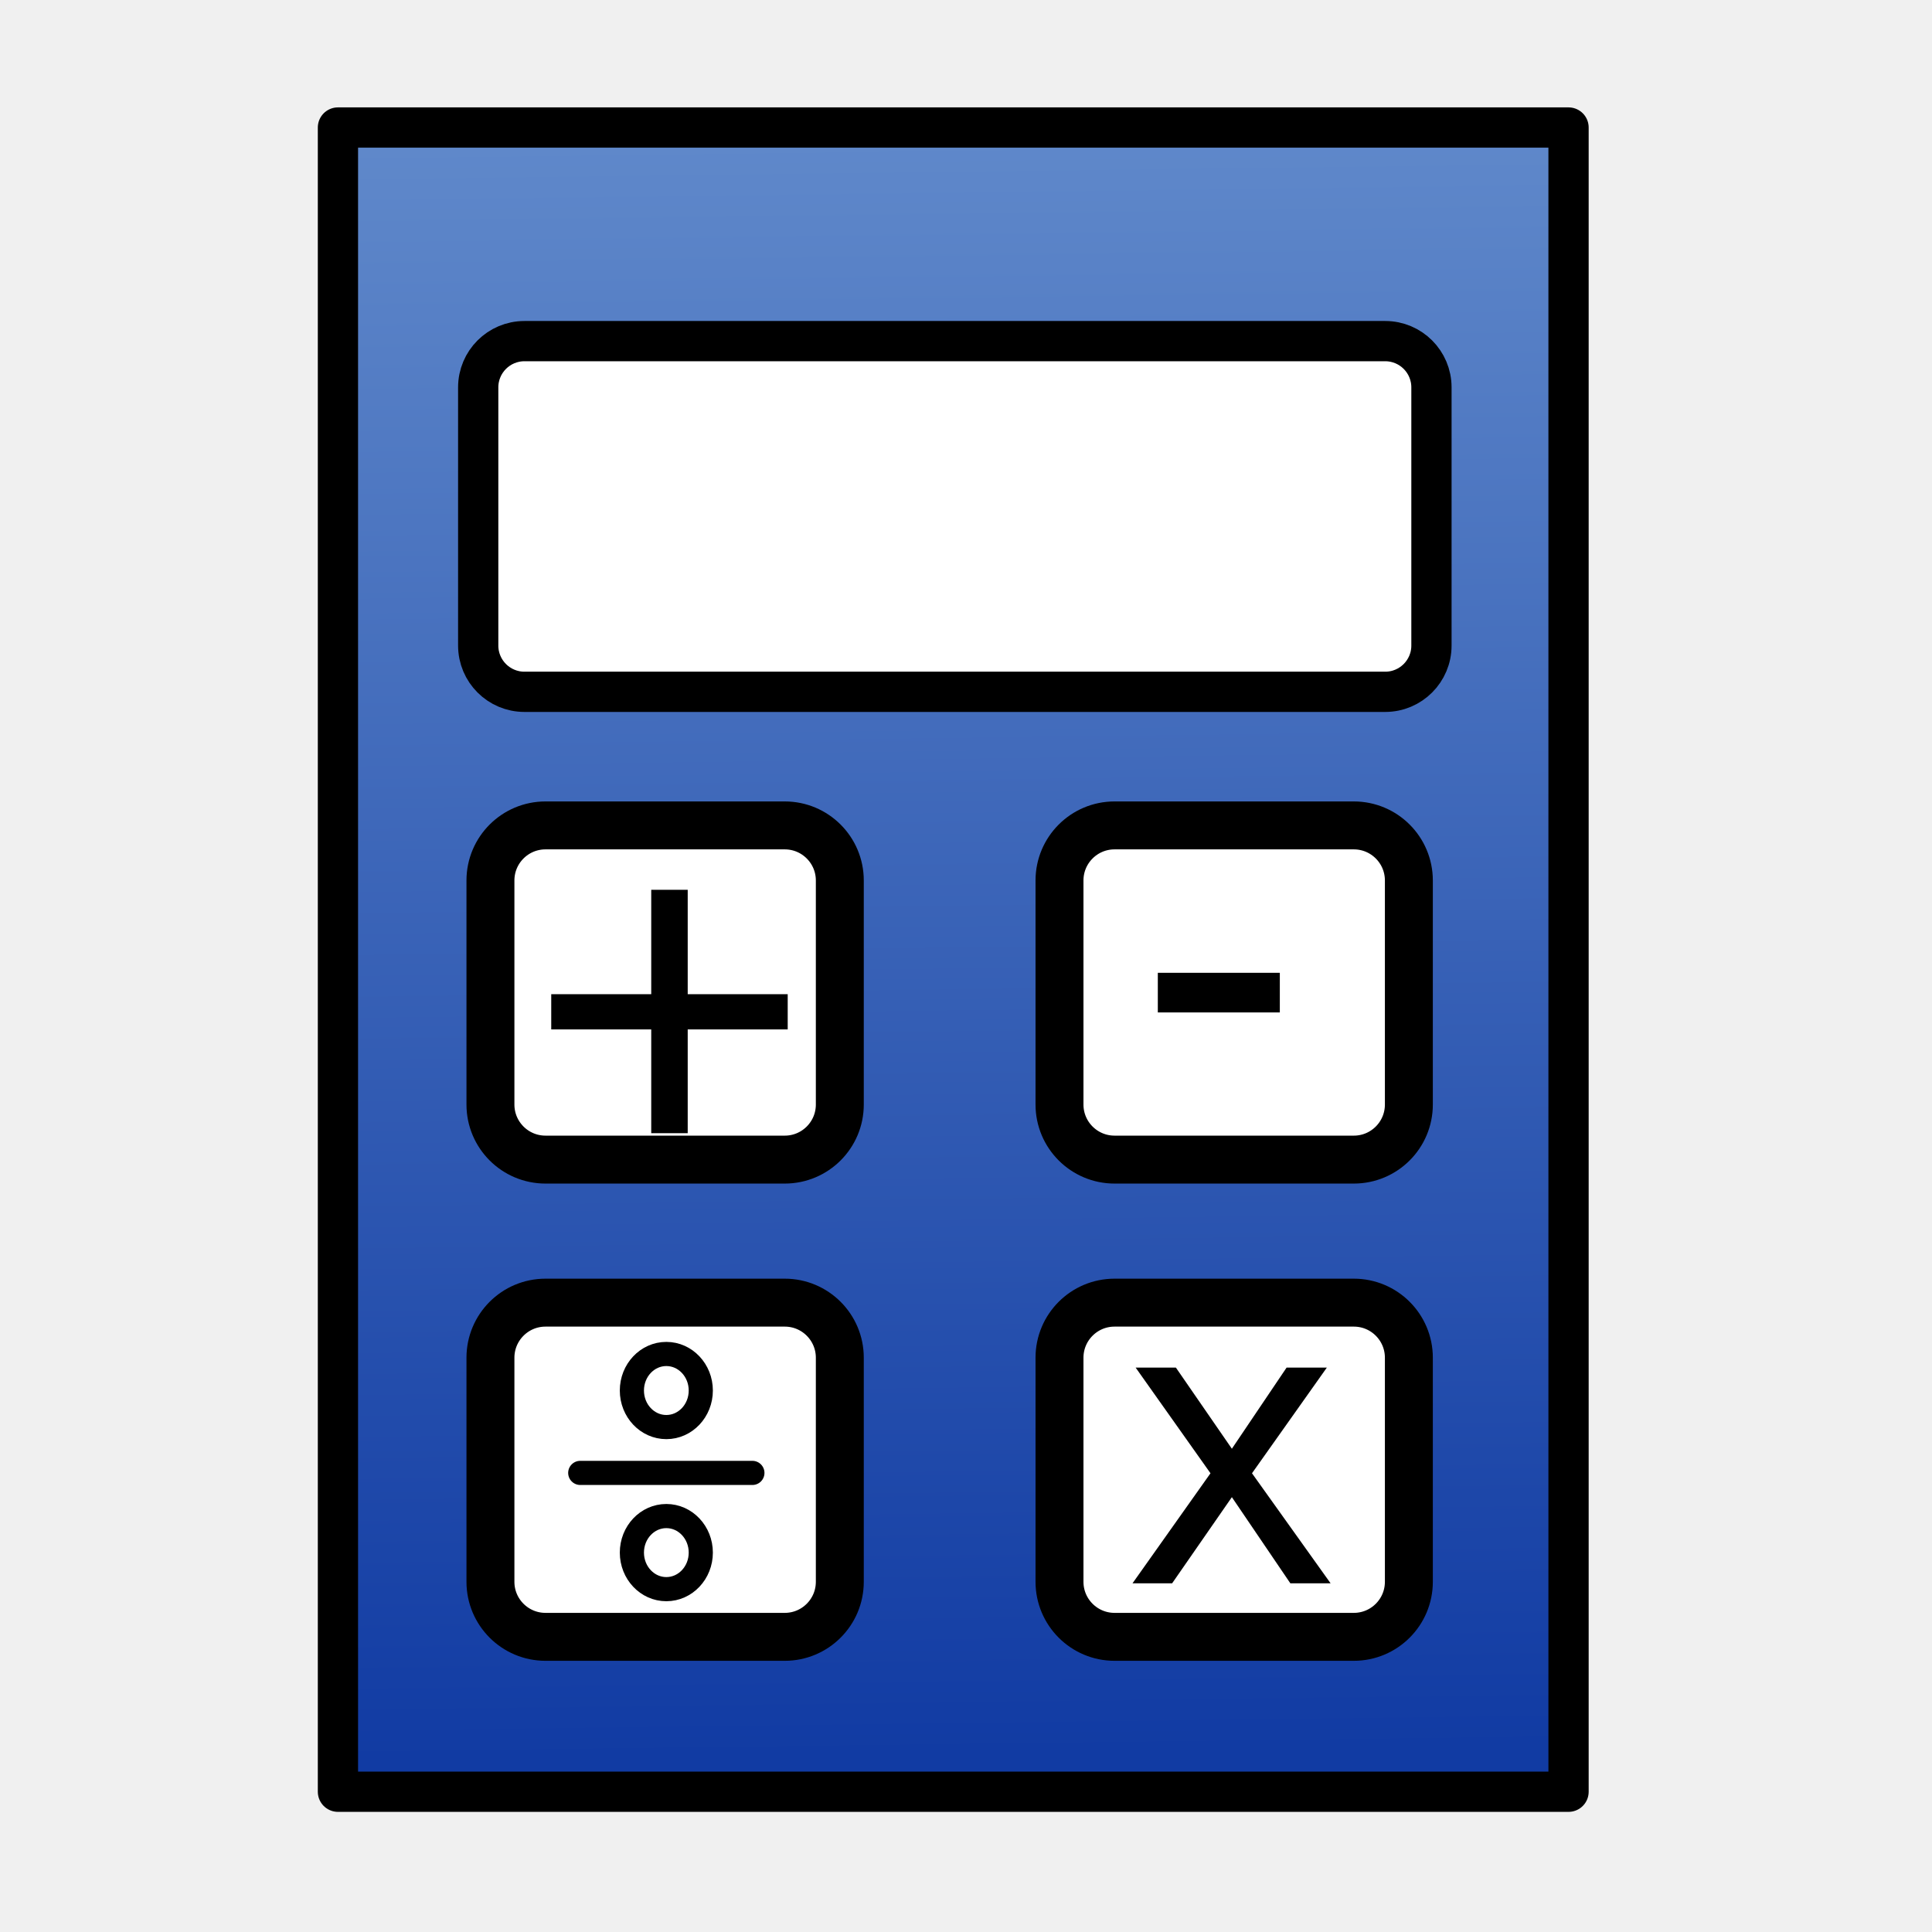
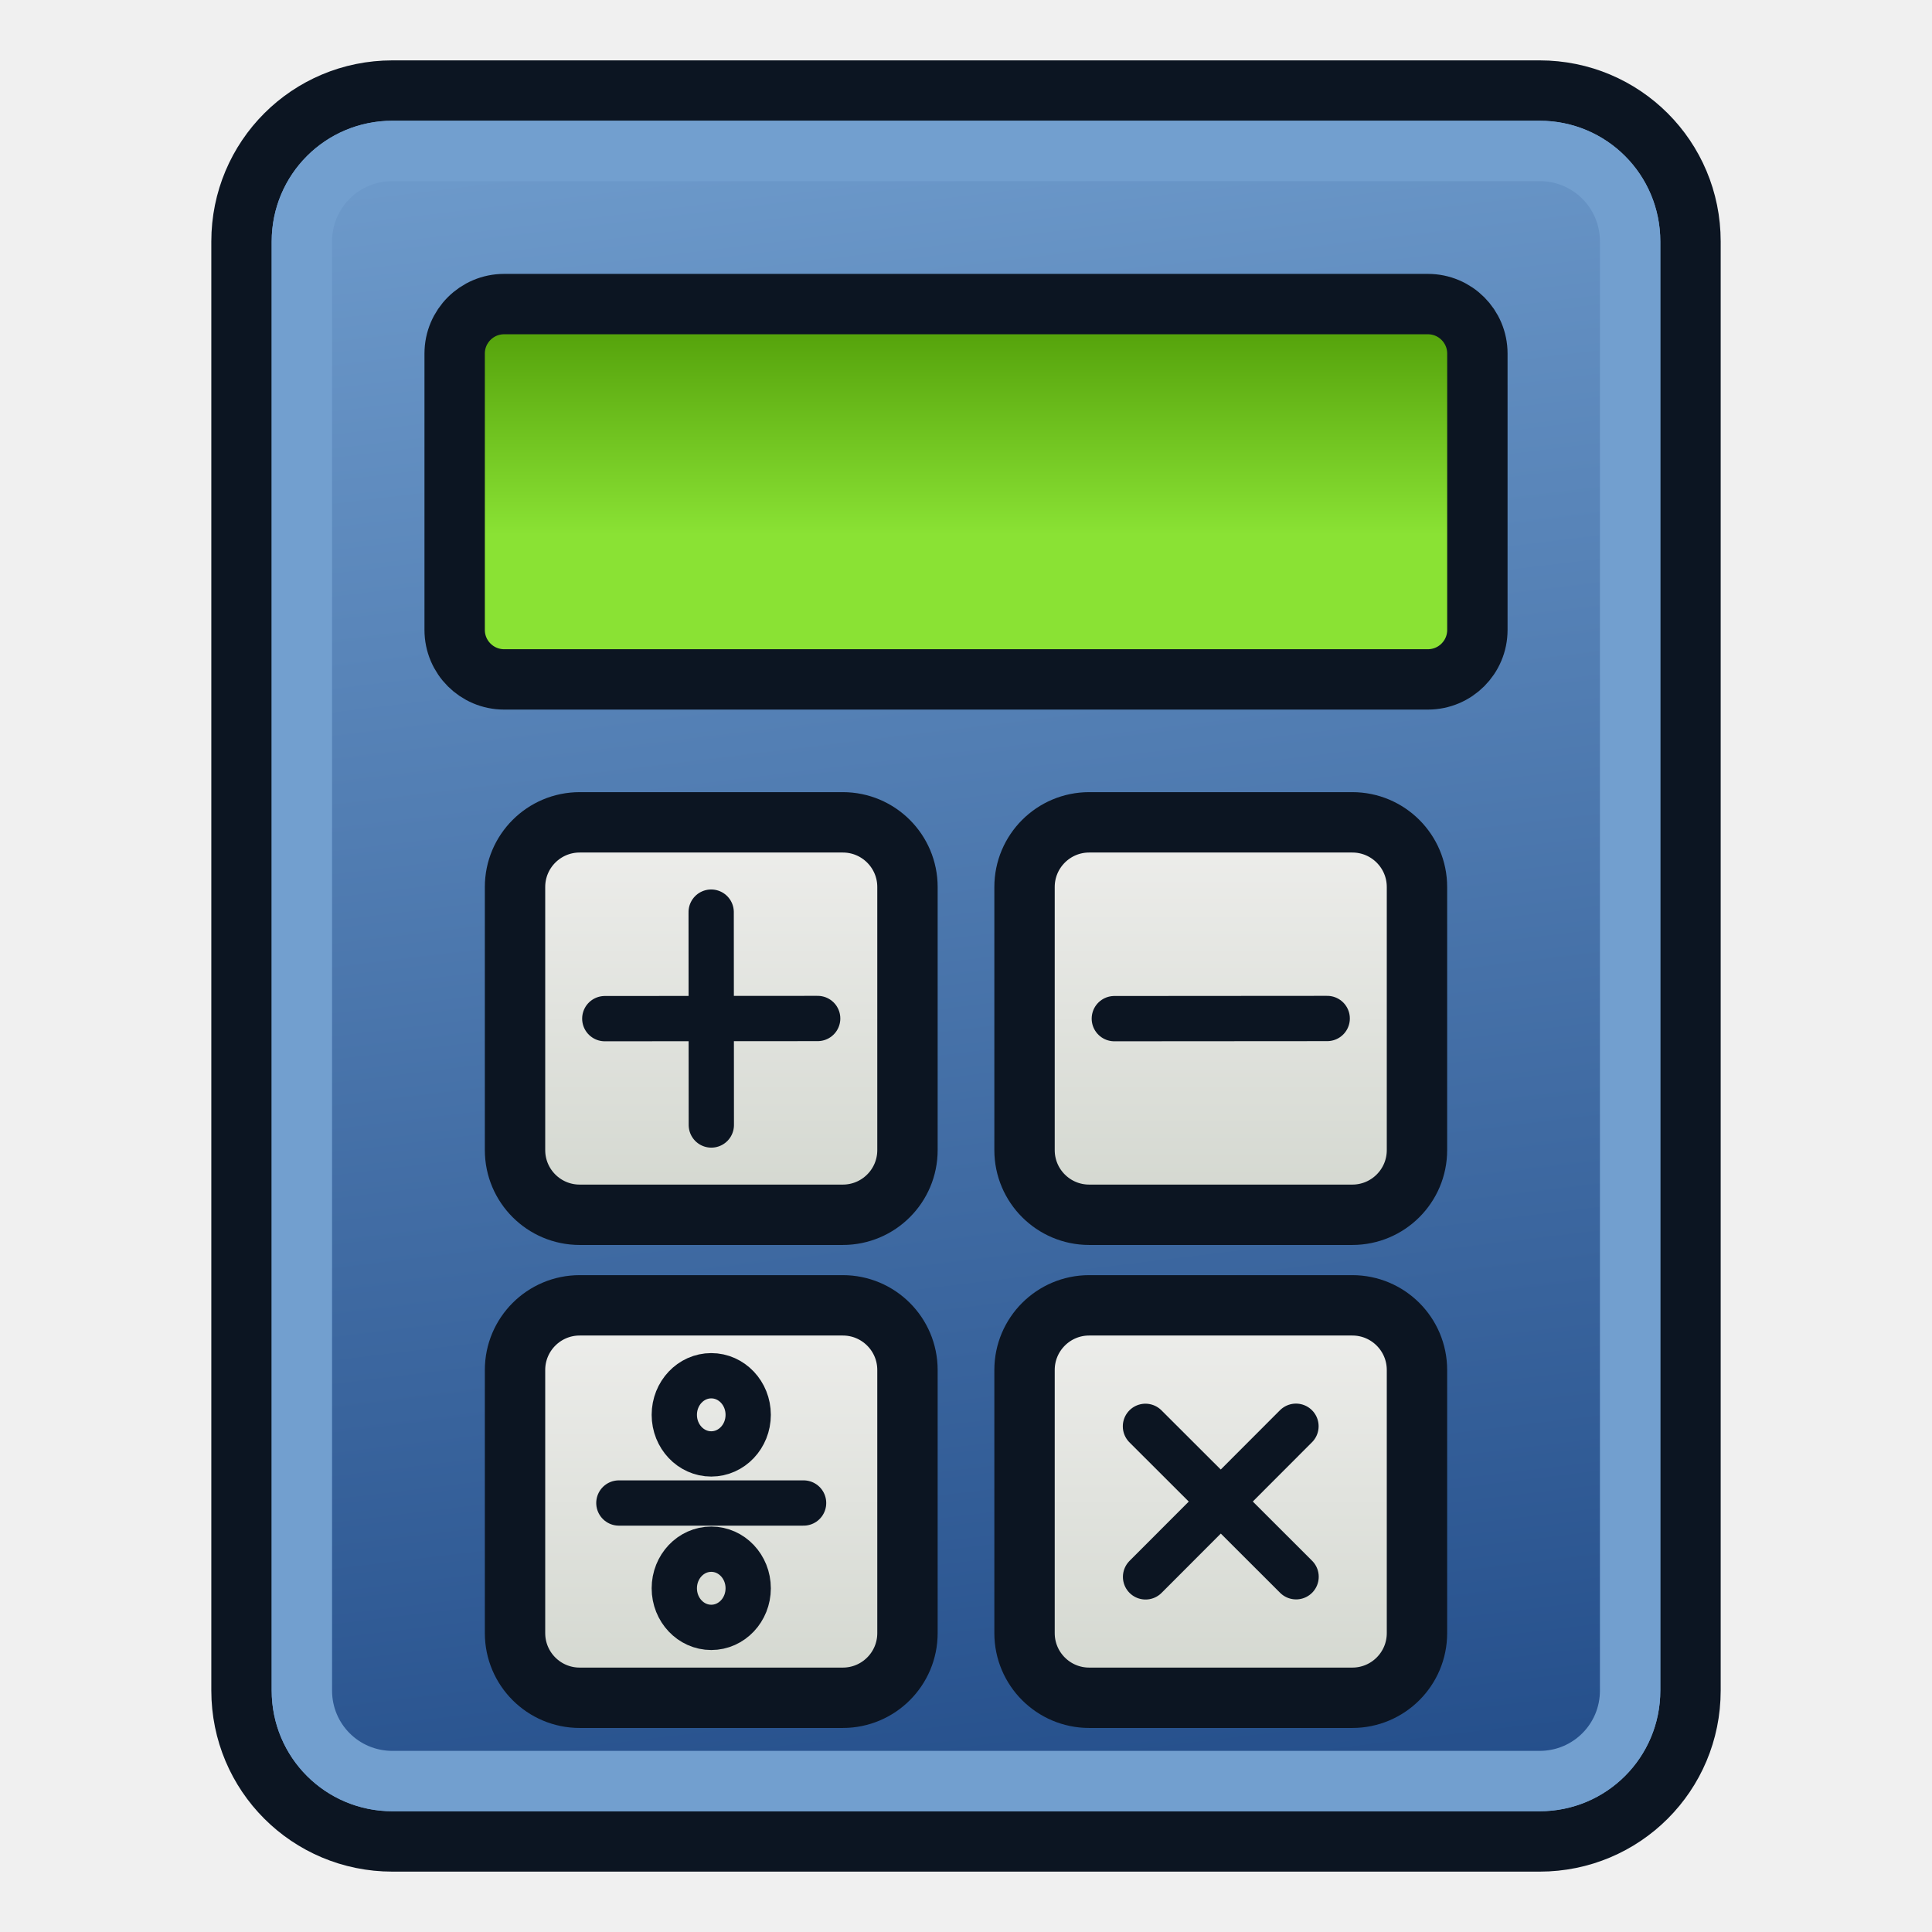
- <svg xmlns="http://www.w3.org/2000/svg" xmlns:xlink="http://www.w3.org/1999/xlink" width="48" height="48" viewBox="0 0 48 48" id="svg15825" version="1.1">
-   <defs id="defs15827">
+ <svg xmlns="http://www.w3.org/2000/svg" xmlns:xlink="http://www.w3.org/1999/xlink" width="64" height="64" id="svg2869" version="1.1" viewBox="0 0 64 64">
+   <defs id="defs2871">
+     <linearGradient id="linearGradient30">
+       <stop style="stop-color:#eeeeec;stop-opacity:1" offset="0" id="stop30" />
+       <stop style="stop-color:#d3d7cf;stop-opacity:1" offset="1" id="stop31" />
+     </linearGradient>
+     <linearGradient id="linearGradient28">
+       <stop style="stop-color:#eeeeec;stop-opacity:1" offset="0" id="stop28" />
+       <stop style="stop-color:#d3d7cf;stop-opacity:1" offset="1" id="stop29" />
+     </linearGradient>
+     <linearGradient id="linearGradient26">
+       <stop style="stop-color:#4e9a06;stop-opacity:1" offset="0" id="stop26" />
+       <stop style="stop-color:#8ae234;stop-opacity:1" offset="0.615" id="stop27" />
+     </linearGradient>
+     <linearGradient id="linearGradient5">
+       <stop style="stop-color:#ef2929;stop-opacity:1;" offset="0" id="stop19" />
+       <stop style="stop-color:#ef2929;stop-opacity:0;" offset="1" id="stop20" />
+     </linearGradient>
+     <linearGradient id="swatch18">
+       <stop style="stop-color:#ef2929;stop-opacity:1;" offset="0" id="stop18" />
+     </linearGradient>
+     <linearGradient id="swatch15">
+       <stop style="stop-color:#3d0000;stop-opacity:1;" offset="0" id="stop15" />
+     </linearGradient>
+     <linearGradient id="linearGradient5-1">
+       <stop style="stop-color:#ef2929;stop-opacity:1;" offset="0" id="stop5" />
+       <stop style="stop-color:#ef2929;stop-opacity:0;" offset="1" id="stop6" />
+     </linearGradient>
+     <linearGradient id="linearGradient3836-9">
+       <stop style="stop-color:#a40000;stop-opacity:1" offset="0" id="stop3838-8" />
+       <stop style="stop-color:#ef2929;stop-opacity:1" offset="1" id="stop3840-1" />
+     </linearGradient>
    <linearGradient id="linearGradient5889">
-       <stop style="stop-color:#113ba3;stop-opacity:1" offset="0" id="stop5891" />
-       <stop style="stop-color:#5f88ca;stop-opacity:1" offset="1" id="stop5893" />
+       <stop style="stop-color:#204a87;stop-opacity:1" offset="0" id="stop5891" />
+       <stop style="stop-color:#729fcf;stop-opacity:1" offset="1" id="stop5893" />
    </linearGradient>
-     <linearGradient xlink:href="#linearGradient5889" id="linearGradient4878" x1="24.767" y1="1047.927" x2="24.262" y2="1007.847" gradientUnits="userSpaceOnUse" />
+     <linearGradient xlink:href="#linearGradient5889" id="linearGradient23" gradientUnits="userSpaceOnUse" gradientTransform="matrix(1.569949,0,0,1.402764,-5.181357,-1410.327)" x1="25.668" y1="1051.016" x2="19.477" y2="1005.392" />
+     <linearGradient xlink:href="#linearGradient26" id="linearGradient27" x1="32" y1="10.073" x2="32" y2="22.505" gradientUnits="userSpaceOnUse" />
+     <linearGradient xlink:href="#linearGradient28" id="linearGradient29" x1="42.439" y1="27.241" x2="42.439" y2="40.241" gradientUnits="userSpaceOnUse" />
+     <linearGradient xlink:href="#linearGradient30" id="linearGradient31" x1="21.561" y1="27.241" x2="21.561" y2="40.241" gradientUnits="userSpaceOnUse" />
+     <linearGradient xlink:href="#linearGradient30" id="linearGradient32" gradientUnits="userSpaceOnUse" x1="42.439" y1="43.241" x2="42.439" y2="56.241" />
+     <linearGradient xlink:href="#linearGradient30" id="linearGradient33" gradientUnits="userSpaceOnUse" x1="21.561" y1="43.241" x2="21.561" y2="56.241" />
  </defs>
-   <g id="layer1" transform="translate(0,-1004.362)">
-     <g id="g4880">
-       <rect rx="0" ry="3.446" y="1007.53" x="8.396" height="41.347" width="30.574" id="rect4735" style="opacity:1;fill:url(#linearGradient4878);fill-opacity:1;fill-rule:evenodd;stroke:#000000;stroke-width:1;stroke-linecap:round;stroke-linejoin:round;stroke-miterlimit:4;stroke-dasharray:none;stroke-dashoffset:0;stroke-opacity:1" />
-       <rect ry="1.149" y="1012.837" x="11.881" height="8.713" width="23.683" id="rect4739" style="opacity:1;fill:#ffffff;fill-opacity:1;fill-rule:evenodd;stroke:#000000;stroke-width:1;stroke-linecap:round;stroke-linejoin:round;stroke-miterlimit:4;stroke-dasharray:none;stroke-dashoffset:0;stroke-opacity:1" />
-       <g transform="translate(0.00990146,0)" id="g4783">
-         <rect style="opacity:1;fill:#ffffff;fill-opacity:1;fill-rule:evenodd;stroke:#000000;stroke-width:1.191;stroke-linecap:round;stroke-linejoin:round;stroke-miterlimit:4;stroke-dasharray:none;stroke-dashoffset:0;stroke-opacity:1" id="rect4739-7" width="8.68" height="8.303" x="12.175" y="1024.869" ry="1.368" />
-         <rect style="opacity:1;fill:#ffffff;fill-opacity:1;fill-rule:evenodd;stroke:#000000;stroke-width:1.191;stroke-linecap:round;stroke-linejoin:round;stroke-miterlimit:4;stroke-dasharray:none;stroke-dashoffset:0;stroke-opacity:1" id="rect4739-7-7" width="8.68" height="8.303" x="26.313" y="1024.869" ry="1.368" />
+   <g id="layer3" style="display:inline">
+     <path id="rect4735" style="fill:#729fcf;fill-rule:evenodd;stroke:#0c1522;stroke-width:2;stroke-linecap:round;stroke-linejoin:round" d="m 13,3 h 38 c 2.77,0 5,2.23 5,5 v 48 c 0,2.77 -2.23,5 -5,5 H 13 C 10.23,61 8,58.77 8,56 V 8 C 8,5.23 10.23,3 13,3 Z" />
+     <path id="rect23" d="m 13,5 h 38 c 1.663,0 3,1.337 3,3 v 48 c 0,1.663 -1.337,3 -3,3 H 13 c -1.663,0 -3,-1.337 -3,-3 V 8 c 0,-1.663 1.337,-3 3,-3 z" style="fill:url(#linearGradient23);fill-opacity:1;fill-rule:evenodd;stroke:#729fcf;stroke-width:2;stroke-linecap:round;stroke-linejoin:round;stroke-miterlimit:4;stroke-dasharray:none;stroke-dashoffset:0;stroke-opacity:1" />
+     <rect ry="1.639" y="10.073" x="15.061" height="12.433" width="33.879" id="rect4739" style="fill:url(#linearGradient27);fill-opacity:1;fill-rule:evenodd;stroke:#0c1522;stroke-width:2;stroke-linecap:round;stroke-linejoin:round;stroke-miterlimit:4;stroke-dasharray:none;stroke-dashoffset:0;stroke-opacity:1" />
+     <g id="g43" transform="translate(2)">
+       <rect style="font-variation-settings:normal;display:inline;opacity:1;vector-effect:none;fill:url(#linearGradient33);fill-opacity:1;fill-rule:evenodd;stroke:#0c1522;stroke-width:2;stroke-linecap:round;stroke-linejoin:round;stroke-miterlimit:4;stroke-dasharray:none;stroke-dashoffset:0;stroke-opacity:1;-inkscape-stroke:none;stop-color:#000000;stop-opacity:1" id="rect26" width="13" height="13" x="15.061" y="43.241" ry="2.142" />
+       <g id="g42">
+         <path style="fill:none;fill-opacity:1;fill-rule:evenodd;stroke:#0c1522;stroke-width:1.5;stroke-linecap:round;stroke-linejoin:round;stroke-miterlimit:4;stroke-dasharray:none;stroke-dashoffset:0;stroke-opacity:1" d="m 18.501,49.789 h 6.119" id="path4848" />
+         <ellipse style="display:inline;fill:none;fill-opacity:1;fill-rule:evenodd;stroke:#0c1522;stroke-width:1.5;stroke-linecap:round;stroke-linejoin:round;stroke-miterlimit:4;stroke-dasharray:none;stroke-dashoffset:0;stroke-opacity:1" id="path4846" cx="21.561" cy="46.868" rx="1.224" ry="1.295" />
+         <ellipse style="fill:none;fill-opacity:1;fill-rule:evenodd;stroke:#0c1522;stroke-width:1.5;stroke-linecap:round;stroke-linejoin:round;stroke-miterlimit:4;stroke-dasharray:none;stroke-dashoffset:0;stroke-opacity:1" id="path4846-6" cx="21.561" cy="52.614" rx="1.224" ry="1.295" />
      </g>
-       <g id="g4783-3" transform="translate(0.00990146,11.85679)">
-         <rect style="opacity:1;fill:#ffffff;fill-opacity:1;fill-rule:evenodd;stroke:#000000;stroke-width:1.191;stroke-linecap:round;stroke-linejoin:round;stroke-miterlimit:4;stroke-dasharray:none;stroke-dashoffset:0;stroke-opacity:1" id="rect4739-7-9" width="8.68" height="8.303" x="12.175" y="1024.869" ry="1.368" />
-         <rect style="opacity:1;fill:#ffffff;fill-opacity:1;fill-rule:evenodd;stroke:#000000;stroke-width:1.191;stroke-linecap:round;stroke-linejoin:round;stroke-miterlimit:4;stroke-dasharray:none;stroke-dashoffset:0;stroke-opacity:1" id="rect4739-7-7-6" width="8.68" height="8.303" x="26.313" y="1024.869" ry="1.368" />
+     </g>
+     <g id="g45" transform="translate(-2)">
+       <rect style="fill:url(#linearGradient29);fill-opacity:1;fill-rule:evenodd;stroke:#0c1522;stroke-width:2;stroke-linecap:round;stroke-linejoin:round;stroke-miterlimit:4;stroke-dasharray:none;stroke-dashoffset:0;stroke-opacity:1" id="rect4739-7-7" width="13" height="13" x="35.939" y="27.241" ry="2.142" />
+       <path style="fill:#8ae234;fill-opacity:1;stroke:#0c1522;stroke-width:1.5;stroke-linecap:round;stroke-linejoin:round;stroke-dasharray:none;stroke-opacity:1" d="m 38.359,33.17 c 2.351,-0.002 4.702,-0.003 7.052,-0.005" id="path23" transform="translate(0.5543447,0.5737022)" />
+     </g>
+     <g id="g46" transform="translate(2)">
+       <rect style="fill:url(#linearGradient31);fill-opacity:1;fill-rule:evenodd;stroke:#0c1522;stroke-width:2;stroke-linecap:round;stroke-linejoin:round;stroke-miterlimit:4;stroke-dasharray:none;stroke-dashoffset:0;stroke-opacity:1" id="rect24" width="13" height="13" x="15.061" y="27.241" ry="2.142" />
+       <g id="g40">
+         <path style="fill:#8ae234;fill-opacity:1;stroke:#0c1522;stroke-width:1.5;stroke-linecap:round;stroke-linejoin:round;stroke-dasharray:none;stroke-opacity:1" d="m 38.359,33.17 c 2.351,-0.002 4.702,-0.003 7.052,-0.005" id="path33" transform="translate(-20.32445,0.5737022)" />
+         <path style="fill:#8ae234;fill-opacity:1;stroke:#0c1522;stroke-width:1.5;stroke-linecap:round;stroke-linejoin:round;stroke-dasharray:none;stroke-opacity:1" d="m 38.359,33.17 c 2.351,-0.002 4.702,-0.003 7.052,-0.005" id="path34" transform="rotate(-90,32.00968,43.61632)" />
      </g>
-       <text id="text4808" y="1033.907" x="13.069" style="font-style:normal;font-variant:normal;font-weight:normal;font-stretch:normal;font-size:12.5px;line-height:125%;font-family:Comfortaa;-inkscape-font-specification:Comfortaa;text-align:start;letter-spacing:0px;word-spacing:0px;writing-mode:lr-tb;text-anchor:start;fill:#000000;fill-opacity:1;stroke:none;stroke-width:1px;stroke-linecap:butt;stroke-linejoin:miter;stroke-opacity:1" xml:space="preserve">
-         <tspan y="1033.907" x="13.069" id="tspan4810">+</tspan>
-       </text>
-       <text id="text4808-8" y="1032.374" x="28.265" style="font-style:normal;font-variant:normal;font-weight:normal;font-stretch:normal;font-size:12.5px;line-height:125%;font-family:Comfortaa;-inkscape-font-specification:Comfortaa;text-align:start;letter-spacing:0px;word-spacing:0px;writing-mode:lr-tb;text-anchor:start;fill:#000000;fill-opacity:1;stroke:none;stroke-width:1px;stroke-linecap:butt;stroke-linejoin:miter;stroke-opacity:1" xml:space="preserve">
-         <tspan y="1032.374" x="28.265" id="tspan4810-6">-</tspan>
-       </text>
-       <text id="text4808-7" y="1043.7" x="27.948" style="font-style:normal;font-variant:normal;font-weight:normal;font-stretch:normal;font-size:10px;line-height:125%;font-family:Comfortaa;-inkscape-font-specification:Comfortaa;text-align:start;letter-spacing:0px;word-spacing:0px;writing-mode:lr-tb;text-anchor:start;fill:#000000;fill-opacity:1;stroke:none;stroke-width:1px;stroke-linecap:butt;stroke-linejoin:miter;stroke-opacity:1" xml:space="preserve">
-         <tspan y="1043.7" x="27.948" id="tspan4810-9">x</tspan>
-       </text>
-       <g transform="translate(13.30693,2.29703)" id="g4865">
-         <ellipse style="opacity:1;fill:#ffffff;fill-opacity:1;fill-rule:evenodd;stroke:#000000;stroke-width:0.6;stroke-linecap:round;stroke-linejoin:round;stroke-miterlimit:4;stroke-dasharray:none;stroke-dashoffset:0;stroke-opacity:1" id="path4846" cx="3.248" cy="1036.612" rx="0.856" ry="0.908" />
-         <path style="opacity:1;fill:#ffffff;fill-opacity:1;fill-rule:evenodd;stroke:#000000;stroke-width:0.6;stroke-linecap:round;stroke-linejoin:round;stroke-miterlimit:4;stroke-dasharray:none;stroke-dashoffset:0;stroke-opacity:1" d="m 1.109,1038.659 4.277,0" id="path4848" />
-         <ellipse style="opacity:1;fill:#ffffff;fill-opacity:1;fill-rule:evenodd;stroke:#000000;stroke-width:0.6;stroke-linecap:round;stroke-linejoin:round;stroke-miterlimit:4;stroke-dasharray:none;stroke-dashoffset:0;stroke-opacity:1" id="path4846-6" cx="3.248" cy="1040.639" rx="0.856" ry="0.908" />
+     </g>
+     <g id="g44" transform="translate(-2)">
+       <rect style="font-variation-settings:normal;opacity:1;vector-effect:none;fill:url(#linearGradient32);fill-opacity:1;fill-rule:evenodd;stroke:#0c1522;stroke-width:2;stroke-linecap:round;stroke-linejoin:round;stroke-miterlimit:4;stroke-dasharray:none;stroke-dashoffset:0;stroke-opacity:1;-inkscape-stroke:none;stop-color:#000000;stop-opacity:1" id="rect25" width="13" height="13" x="35.939" y="43.241" ry="2.142" />
+       <g id="g41">
+         <path style="fill:#8ae234;fill-opacity:1;stroke:#0c1522;stroke-width:1.5;stroke-linecap:round;stroke-linejoin:round;stroke-dasharray:none;stroke-opacity:1" d="m 38.359,33.17 c 2.351,-0.002 4.702,-0.003 7.052,-0.005" id="path36" transform="rotate(-45,62.16846,40.78494)" />
+         <path style="fill:#8ae234;fill-opacity:1;stroke:#0c1522;stroke-width:1.5;stroke-linecap:round;stroke-linejoin:round;stroke-dasharray:none;stroke-opacity:1" d="m 38.359,33.17 c 2.351,-0.002 4.702,-0.003 7.052,-0.005" id="path37" transform="rotate(-135,45.59475,41.33929)" />
      </g>
    </g>
  </g>
</svg>
